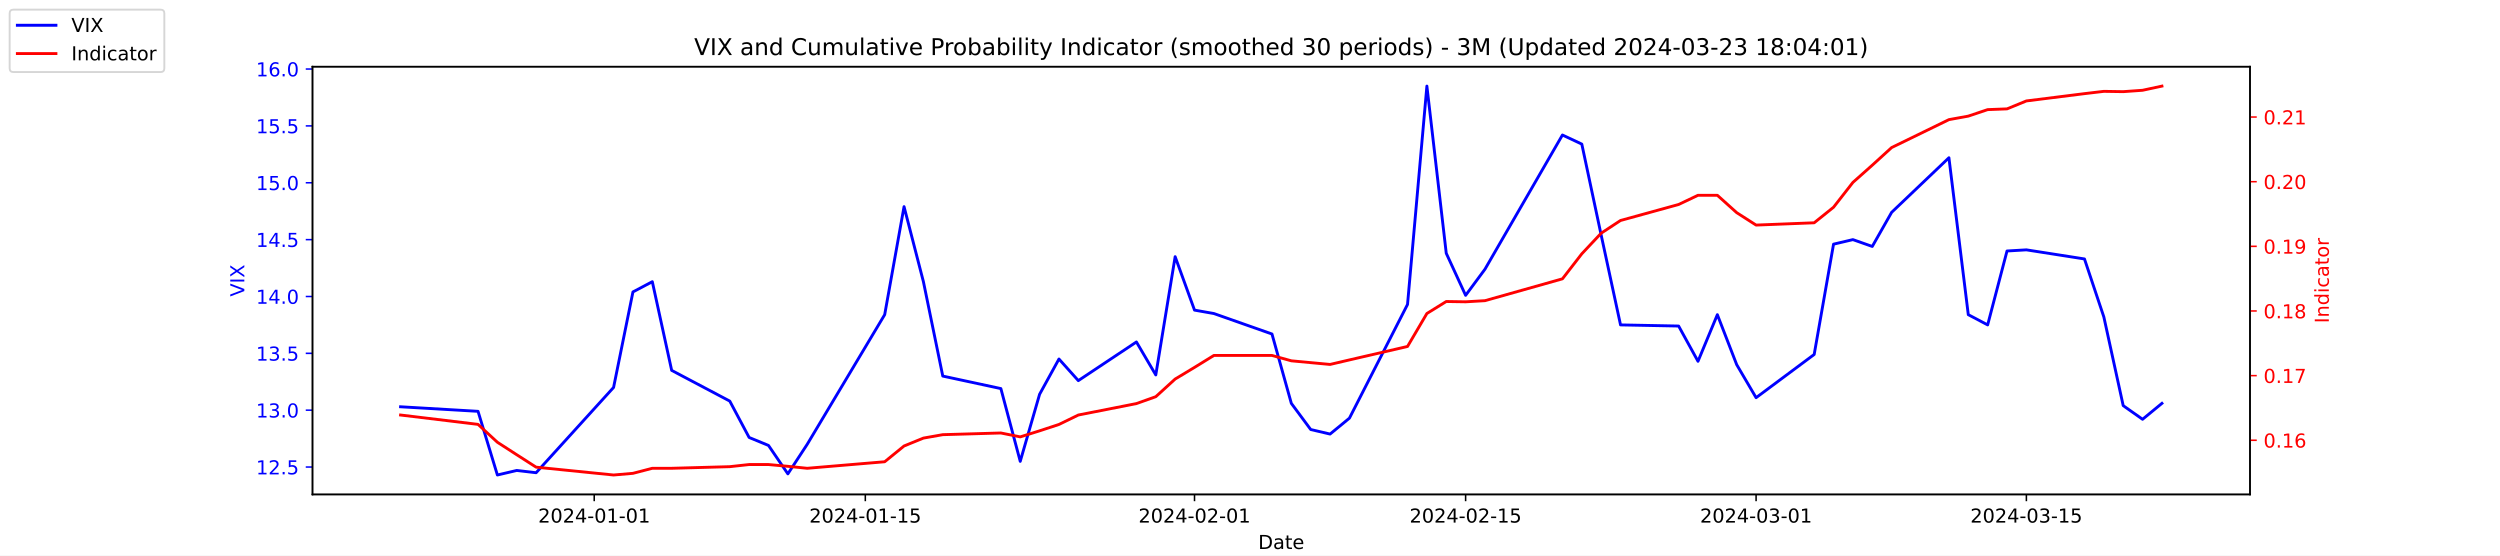
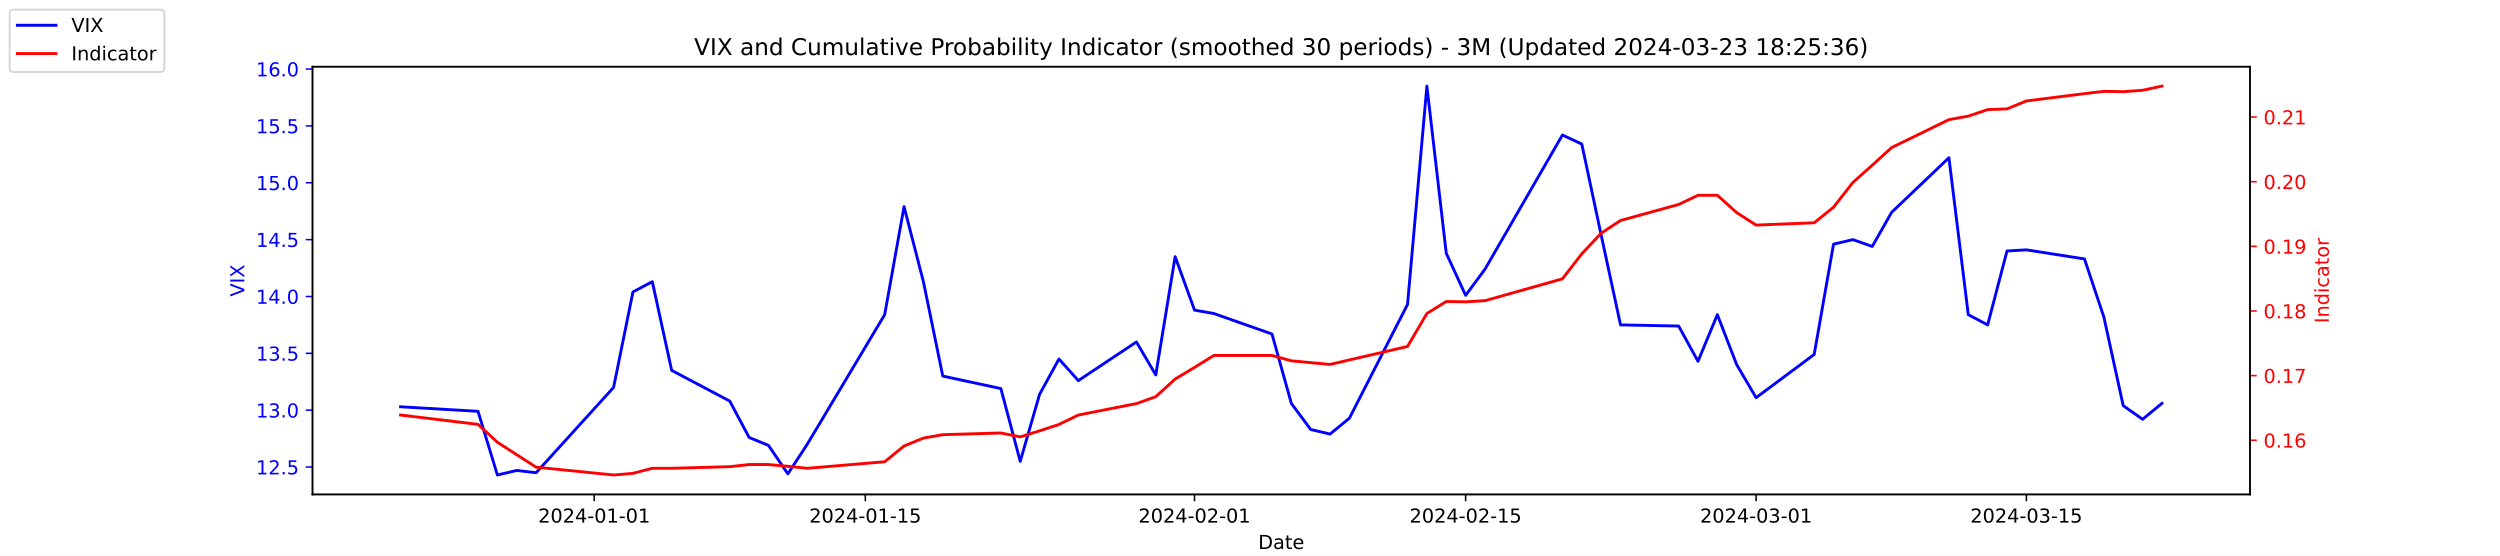
<svg xmlns="http://www.w3.org/2000/svg" xmlns:xlink="http://www.w3.org/1999/xlink" width="1296pt" height="288pt" viewBox="0 0 1296 288" version="1.1">
  <defs>
    <style type="text/css">*{stroke-linejoin: round; stroke-linecap: butt}</style>
  </defs>
  <g id="figure_1">
    <g id="patch_1">
      <path d="M 0 288  L 1296 288  L 1296 0  L 0 0  z " style="fill: #ffffff" />
    </g>
    <g id="axes_1">
      <g id="patch_2">
        <path d="M 162 256.32  L 1166.4 256.32  L 1166.4 34.56  L 162 34.56  z " style="fill: #ffffff" />
      </g>
      <g id="matplotlib.axis_1">
        <g id="xtick_1">
          <g id="line2d_1">
            <defs>
-               <path id="mc527685082" d="M 0 0  L 0 3.5  " style="stroke: #000000; stroke-width: 0.8" />
+               <path id="me4fb552f15" d="M 0 0  L 0 3.5  " style="stroke: #000000; stroke-width: 0.8" />
            </defs>
            <g>
-               <use xlink:href="#mc527685082" x="308.04" y="256.32" style="stroke: #000000; stroke-width: 0.8" />
+               <use xlink:href="#me4fb552f15" x="308.04" y="256.32" style="stroke: #000000; stroke-width: 0.8" />
            </g>
          </g>
          <g id="text_1">
            <g transform="translate(278.9824 270.9184) scale(0.1 -0.1)">
              <defs>
                <path id="DejaVuSans-32" d="M 1228 531  L 3431 531  L 3431 0  L 469 0  L 469 531  Q 828 903 1448 1529  Q 2069 2156 2228 2338  Q 2531 2678 2651 2914  Q 2772 3150 2772 3378  Q 2772 3750 2511 3984  Q 2250 4219 1831 4219  Q 1534 4219 1204 4116  Q 875 4013 500 3803  L 500 4441  Q 881 4594 1212 4672  Q 1544 4750 1819 4750  Q 2544 4750 2975 4387  Q 3406 4025 3406 3419  Q 3406 3131 3298 2873  Q 3191 2616 2906 2266  Q 2828 2175 2409 1742  Q 1991 1309 1228 531  z " transform="scale(0.015625)" />
                <path id="DejaVuSans-30" d="M 2034 4250  Q 1547 4250 1301 3770  Q 1056 3291 1056 2328  Q 1056 1369 1301 889  Q 1547 409 2034 409  Q 2525 409 2770 889  Q 3016 1369 3016 2328  Q 3016 3291 2770 3770  Q 2525 4250 2034 4250  z M 2034 4750  Q 2819 4750 3233 4129  Q 3647 3509 3647 2328  Q 3647 1150 3233 529  Q 2819 -91 2034 -91  Q 1250 -91 836 529  Q 422 1150 422 2328  Q 422 3509 836 4129  Q 1250 4750 2034 4750  z " transform="scale(0.015625)" />
                <path id="DejaVuSans-34" d="M 2419 4116  L 825 1625  L 2419 1625  L 2419 4116  z M 2253 4666  L 3047 4666  L 3047 1625  L 3713 1625  L 3713 1100  L 3047 1100  L 3047 0  L 2419 0  L 2419 1100  L 313 1100  L 313 1709  L 2253 4666  z " transform="scale(0.015625)" />
                <path id="DejaVuSans-2d" d="M 313 2009  L 1997 2009  L 1997 1497  L 313 1497  L 313 2009  z " transform="scale(0.015625)" />
                <path id="DejaVuSans-31" d="M 794 531  L 1825 531  L 1825 4091  L 703 3866  L 703 4441  L 1819 4666  L 2450 4666  L 2450 531  L 3481 531  L 3481 0  L 794 0  L 794 531  z " transform="scale(0.015625)" />
              </defs>
              <use xlink:href="#DejaVuSans-32" />
              <use xlink:href="#DejaVuSans-30" x="63.623" />
              <use xlink:href="#DejaVuSans-32" x="127.246" />
              <use xlink:href="#DejaVuSans-34" x="190.869" />
              <use xlink:href="#DejaVuSans-2d" x="254.492" />
              <use xlink:href="#DejaVuSans-30" x="290.576" />
              <use xlink:href="#DejaVuSans-31" x="354.199" />
              <use xlink:href="#DejaVuSans-2d" x="417.822" />
              <use xlink:href="#DejaVuSans-30" x="453.906" />
              <use xlink:href="#DejaVuSans-31" x="517.529" />
            </g>
          </g>
        </g>
        <g id="xtick_2">
          <g id="line2d_2">
            <g>
-               <use xlink:href="#mc527685082" x="448.58" y="256.32" style="stroke: #000000; stroke-width: 0.8" />
+               <use xlink:href="#me4fb552f15" x="448.58" y="256.32" style="stroke: #000000; stroke-width: 0.8" />
            </g>
          </g>
          <g id="text_2">
            <g transform="translate(419.5222 270.9184) scale(0.1 -0.1)">
              <defs>
                <path id="DejaVuSans-35" d="M 691 4666  L 3169 4666  L 3169 4134  L 1269 4134  L 1269 2991  Q 1406 3038 1543 3061  Q 1681 3084 1819 3084  Q 2600 3084 3056 2656  Q 3513 2228 3513 1497  Q 3513 744 3044 326  Q 2575 -91 1722 -91  Q 1428 -91 1123 -41  Q 819 9 494 109  L 494 744  Q 775 591 1075 516  Q 1375 441 1709 441  Q 2250 441 2565 725  Q 2881 1009 2881 1497  Q 2881 1984 2565 2268  Q 2250 2553 1709 2553  Q 1456 2553 1204 2497  Q 953 2441 691 2322  L 691 4666  z " transform="scale(0.015625)" />
              </defs>
              <use xlink:href="#DejaVuSans-32" />
              <use xlink:href="#DejaVuSans-30" x="63.623" />
              <use xlink:href="#DejaVuSans-32" x="127.246" />
              <use xlink:href="#DejaVuSans-34" x="190.869" />
              <use xlink:href="#DejaVuSans-2d" x="254.492" />
              <use xlink:href="#DejaVuSans-30" x="290.576" />
              <use xlink:href="#DejaVuSans-31" x="354.199" />
              <use xlink:href="#DejaVuSans-2d" x="417.822" />
              <use xlink:href="#DejaVuSans-31" x="453.906" />
              <use xlink:href="#DejaVuSans-35" x="517.529" />
            </g>
          </g>
        </g>
        <g id="xtick_3">
          <g id="line2d_3">
            <g>
-               <use xlink:href="#mc527685082" x="619.236" y="256.32" style="stroke: #000000; stroke-width: 0.8" />
+               <use xlink:href="#me4fb552f15" x="619.236" y="256.32" style="stroke: #000000; stroke-width: 0.8" />
            </g>
          </g>
          <g id="text_3">
            <g transform="translate(590.1778 270.9184) scale(0.1 -0.1)">
              <use xlink:href="#DejaVuSans-32" />
              <use xlink:href="#DejaVuSans-30" x="63.623" />
              <use xlink:href="#DejaVuSans-32" x="127.246" />
              <use xlink:href="#DejaVuSans-34" x="190.869" />
              <use xlink:href="#DejaVuSans-2d" x="254.492" />
              <use xlink:href="#DejaVuSans-30" x="290.576" />
              <use xlink:href="#DejaVuSans-32" x="354.199" />
              <use xlink:href="#DejaVuSans-2d" x="417.822" />
              <use xlink:href="#DejaVuSans-30" x="453.906" />
              <use xlink:href="#DejaVuSans-31" x="517.529" />
            </g>
          </g>
        </g>
        <g id="xtick_4">
          <g id="line2d_4">
            <g>
-               <use xlink:href="#mc527685082" x="759.775" y="256.32" style="stroke: #000000; stroke-width: 0.8" />
+               <use xlink:href="#me4fb552f15" x="759.775" y="256.32" style="stroke: #000000; stroke-width: 0.8" />
            </g>
          </g>
          <g id="text_4">
            <g transform="translate(730.7177 270.9184) scale(0.1 -0.1)">
              <use xlink:href="#DejaVuSans-32" />
              <use xlink:href="#DejaVuSans-30" x="63.623" />
              <use xlink:href="#DejaVuSans-32" x="127.246" />
              <use xlink:href="#DejaVuSans-34" x="190.869" />
              <use xlink:href="#DejaVuSans-2d" x="254.492" />
              <use xlink:href="#DejaVuSans-30" x="290.576" />
              <use xlink:href="#DejaVuSans-32" x="354.199" />
              <use xlink:href="#DejaVuSans-2d" x="417.822" />
              <use xlink:href="#DejaVuSans-31" x="453.906" />
              <use xlink:href="#DejaVuSans-35" x="517.529" />
            </g>
          </g>
        </g>
        <g id="xtick_5">
          <g id="line2d_5">
            <g>
-               <use xlink:href="#mc527685082" x="910.354" y="256.32" style="stroke: #000000; stroke-width: 0.8" />
+               <use xlink:href="#me4fb552f15" x="910.354" y="256.32" style="stroke: #000000; stroke-width: 0.8" />
            </g>
          </g>
          <g id="text_5">
            <g transform="translate(881.2961 270.9184) scale(0.1 -0.1)">
              <defs>
                <path id="DejaVuSans-33" d="M 2597 2516  Q 3050 2419 3304 2112  Q 3559 1806 3559 1356  Q 3559 666 3084 287  Q 2609 -91 1734 -91  Q 1441 -91 1130 -33  Q 819 25 488 141  L 488 750  Q 750 597 1062 519  Q 1375 441 1716 441  Q 2309 441 2620 675  Q 2931 909 2931 1356  Q 2931 1769 2642 2001  Q 2353 2234 1838 2234  L 1294 2234  L 1294 2753  L 1863 2753  Q 2328 2753 2575 2939  Q 2822 3125 2822 3475  Q 2822 3834 2567 4026  Q 2313 4219 1838 4219  Q 1578 4219 1281 4162  Q 984 4106 628 3988  L 628 4550  Q 988 4650 1302 4700  Q 1616 4750 1894 4750  Q 2613 4750 3031 4423  Q 3450 4097 3450 3541  Q 3450 3153 3228 2886  Q 3006 2619 2597 2516  z " transform="scale(0.015625)" />
              </defs>
              <use xlink:href="#DejaVuSans-32" />
              <use xlink:href="#DejaVuSans-30" x="63.623" />
              <use xlink:href="#DejaVuSans-32" x="127.246" />
              <use xlink:href="#DejaVuSans-34" x="190.869" />
              <use xlink:href="#DejaVuSans-2d" x="254.492" />
              <use xlink:href="#DejaVuSans-30" x="290.576" />
              <use xlink:href="#DejaVuSans-33" x="354.199" />
              <use xlink:href="#DejaVuSans-2d" x="417.822" />
              <use xlink:href="#DejaVuSans-30" x="453.906" />
              <use xlink:href="#DejaVuSans-31" x="517.529" />
            </g>
          </g>
        </g>
        <g id="xtick_6">
          <g id="line2d_6">
            <g>
-               <use xlink:href="#mc527685082" x="1050.476" y="256.32" style="stroke: #000000; stroke-width: 0.8" />
+               <use xlink:href="#me4fb552f15" x="1050.476" y="256.32" style="stroke: #000000; stroke-width: 0.8" />
            </g>
          </g>
          <g id="text_6">
            <g transform="translate(1021.418 270.9184) scale(0.1 -0.1)">
              <use xlink:href="#DejaVuSans-32" />
              <use xlink:href="#DejaVuSans-30" x="63.623" />
              <use xlink:href="#DejaVuSans-32" x="127.246" />
              <use xlink:href="#DejaVuSans-34" x="190.869" />
              <use xlink:href="#DejaVuSans-2d" x="254.492" />
              <use xlink:href="#DejaVuSans-30" x="290.576" />
              <use xlink:href="#DejaVuSans-33" x="354.199" />
              <use xlink:href="#DejaVuSans-2d" x="417.822" />
              <use xlink:href="#DejaVuSans-31" x="453.906" />
              <use xlink:href="#DejaVuSans-35" x="517.529" />
            </g>
          </g>
        </g>
        <g id="text_7">
          <g transform="translate(652.2492 284.5966) scale(0.1 -0.1)">
            <defs>
              <path id="DejaVuSans-44" d="M 1259 4147  L 1259 519  L 2022 519  Q 2988 519 3436 956  Q 3884 1394 3884 2338  Q 3884 3275 3436 3711  Q 2988 4147 2022 4147  L 1259 4147  z M 628 4666  L 1925 4666  Q 3281 4666 3915 4102  Q 4550 3538 4550 2338  Q 4550 1131 3912 565  Q 3275 0 1925 0  L 628 0  L 628 4666  z " transform="scale(0.015625)" />
              <path id="DejaVuSans-61" d="M 2194 1759  Q 1497 1759 1228 1600  Q 959 1441 959 1056  Q 959 750 1161 570  Q 1363 391 1709 391  Q 2188 391 2477 730  Q 2766 1069 2766 1631  L 2766 1759  L 2194 1759  z M 3341 1997  L 3341 0  L 2766 0  L 2766 531  Q 2569 213 2275 61  Q 1981 -91 1556 -91  Q 1019 -91 701 211  Q 384 513 384 1019  Q 384 1609 779 1909  Q 1175 2209 1959 2209  L 2766 2209  L 2766 2266  Q 2766 2663 2505 2880  Q 2244 3097 1772 3097  Q 1472 3097 1187 3025  Q 903 2953 641 2809  L 641 3341  Q 956 3463 1253 3523  Q 1550 3584 1831 3584  Q 2591 3584 2966 3190  Q 3341 2797 3341 1997  z " transform="scale(0.015625)" />
              <path id="DejaVuSans-74" d="M 1172 4494  L 1172 3500  L 2356 3500  L 2356 3053  L 1172 3053  L 1172 1153  Q 1172 725 1289 603  Q 1406 481 1766 481  L 2356 481  L 2356 0  L 1766 0  Q 1100 0 847 248  Q 594 497 594 1153  L 594 3053  L 172 3053  L 172 3500  L 594 3500  L 594 4494  L 1172 4494  z " transform="scale(0.015625)" />
              <path id="DejaVuSans-65" d="M 3597 1894  L 3597 1613  L 953 1613  Q 991 1019 1311 708  Q 1631 397 2203 397  Q 2534 397 2845 478  Q 3156 559 3463 722  L 3463 178  Q 3153 47 2828 -22  Q 2503 -91 2169 -91  Q 1331 -91 842 396  Q 353 884 353 1716  Q 353 2575 817 3079  Q 1281 3584 2069 3584  Q 2775 3584 3186 3129  Q 3597 2675 3597 1894  z M 3022 2063  Q 3016 2534 2758 2815  Q 2500 3097 2075 3097  Q 1594 3097 1305 2825  Q 1016 2553 972 2059  L 3022 2063  z " transform="scale(0.015625)" />
            </defs>
            <use xlink:href="#DejaVuSans-44" />
            <use xlink:href="#DejaVuSans-61" x="77.002" />
            <use xlink:href="#DejaVuSans-74" x="138.281" />
            <use xlink:href="#DejaVuSans-65" x="177.49" />
          </g>
        </g>
      </g>
      <g id="matplotlib.axis_2">
        <g id="ytick_1">
          <g id="line2d_7">
            <defs>
-               <path id="m913b9c2fdc" d="M 0 0  L -3.5 0  " style="stroke: #0000ff; stroke-width: 0.8" />
+               <path id="m09773e6c42" d="M 0 0  L -3.5 0  " style="stroke: #0000ff; stroke-width: 0.8" />
            </defs>
            <g>
-               <use xlink:href="#m913b9c2fdc" x="162" y="242.114" style="fill: #0000ff; stroke: #0000ff; stroke-width: 0.8" />
+               <use xlink:href="#m09773e6c42" x="162" y="242.114" style="fill: #0000ff; stroke: #0000ff; stroke-width: 0.8" />
            </g>
          </g>
          <g id="text_8">
            <g style="fill: #0000ff" transform="translate(132.7344 245.9129) scale(0.1 -0.1)">
              <defs>
                <path id="DejaVuSans-2e" d="M 684 794  L 1344 794  L 1344 0  L 684 0  L 684 794  z " transform="scale(0.015625)" />
              </defs>
              <use xlink:href="#DejaVuSans-31" />
              <use xlink:href="#DejaVuSans-32" x="63.623" />
              <use xlink:href="#DejaVuSans-2e" x="127.246" />
              <use xlink:href="#DejaVuSans-35" x="159.033" />
            </g>
          </g>
        </g>
        <g id="ytick_2">
          <g id="line2d_8">
            <g>
-               <use xlink:href="#m913b9c2fdc" x="162" y="212.64" style="fill: #0000ff; stroke: #0000ff; stroke-width: 0.8" />
+               <use xlink:href="#m09773e6c42" x="162" y="212.64" style="fill: #0000ff; stroke: #0000ff; stroke-width: 0.8" />
            </g>
          </g>
          <g id="text_9">
            <g style="fill: #0000ff" transform="translate(132.7344 216.4392) scale(0.1 -0.1)">
              <use xlink:href="#DejaVuSans-31" />
              <use xlink:href="#DejaVuSans-33" x="63.623" />
              <use xlink:href="#DejaVuSans-2e" x="127.246" />
              <use xlink:href="#DejaVuSans-30" x="159.033" />
            </g>
          </g>
        </g>
        <g id="ytick_3">
          <g id="line2d_9">
            <g>
-               <use xlink:href="#m913b9c2fdc" x="162" y="183.166" style="fill: #0000ff; stroke: #0000ff; stroke-width: 0.8" />
+               <use xlink:href="#m09773e6c42" x="162" y="183.166" style="fill: #0000ff; stroke: #0000ff; stroke-width: 0.8" />
            </g>
          </g>
          <g id="text_10">
            <g style="fill: #0000ff" transform="translate(132.7344 186.9656) scale(0.1 -0.1)">
              <use xlink:href="#DejaVuSans-31" />
              <use xlink:href="#DejaVuSans-33" x="63.623" />
              <use xlink:href="#DejaVuSans-2e" x="127.246" />
              <use xlink:href="#DejaVuSans-35" x="159.033" />
            </g>
          </g>
        </g>
        <g id="ytick_4">
          <g id="line2d_10">
            <g>
-               <use xlink:href="#m913b9c2fdc" x="162" y="153.693" style="fill: #0000ff; stroke: #0000ff; stroke-width: 0.8" />
+               <use xlink:href="#m09773e6c42" x="162" y="153.693" style="fill: #0000ff; stroke: #0000ff; stroke-width: 0.8" />
            </g>
          </g>
          <g id="text_11">
            <g style="fill: #0000ff" transform="translate(132.7344 157.4919) scale(0.1 -0.1)">
              <use xlink:href="#DejaVuSans-31" />
              <use xlink:href="#DejaVuSans-34" x="63.623" />
              <use xlink:href="#DejaVuSans-2e" x="127.246" />
              <use xlink:href="#DejaVuSans-30" x="159.033" />
            </g>
          </g>
        </g>
        <g id="ytick_5">
          <g id="line2d_11">
            <g>
-               <use xlink:href="#m913b9c2fdc" x="162" y="124.219" style="fill: #0000ff; stroke: #0000ff; stroke-width: 0.8" />
+               <use xlink:href="#m09773e6c42" x="162" y="124.219" style="fill: #0000ff; stroke: #0000ff; stroke-width: 0.8" />
            </g>
          </g>
          <g id="text_12">
            <g style="fill: #0000ff" transform="translate(132.7344 128.0182) scale(0.1 -0.1)">
              <use xlink:href="#DejaVuSans-31" />
              <use xlink:href="#DejaVuSans-34" x="63.623" />
              <use xlink:href="#DejaVuSans-2e" x="127.246" />
              <use xlink:href="#DejaVuSans-35" x="159.033" />
            </g>
          </g>
        </g>
        <g id="ytick_6">
          <g id="line2d_12">
            <g>
-               <use xlink:href="#m913b9c2fdc" x="162" y="94.745" style="fill: #0000ff; stroke: #0000ff; stroke-width: 0.8" />
+               <use xlink:href="#m09773e6c42" x="162" y="94.745" style="fill: #0000ff; stroke: #0000ff; stroke-width: 0.8" />
            </g>
          </g>
          <g id="text_13">
            <g style="fill: #0000ff" transform="translate(132.7344 98.5445) scale(0.1 -0.1)">
              <use xlink:href="#DejaVuSans-31" />
              <use xlink:href="#DejaVuSans-35" x="63.623" />
              <use xlink:href="#DejaVuSans-2e" x="127.246" />
              <use xlink:href="#DejaVuSans-30" x="159.033" />
            </g>
          </g>
        </g>
        <g id="ytick_7">
          <g id="line2d_13">
            <g>
-               <use xlink:href="#m913b9c2fdc" x="162" y="65.272" style="fill: #0000ff; stroke: #0000ff; stroke-width: 0.8" />
+               <use xlink:href="#m09773e6c42" x="162" y="65.272" style="fill: #0000ff; stroke: #0000ff; stroke-width: 0.8" />
            </g>
          </g>
          <g id="text_14">
            <g style="fill: #0000ff" transform="translate(132.7344 69.07082) scale(0.1 -0.1)">
              <use xlink:href="#DejaVuSans-31" />
              <use xlink:href="#DejaVuSans-35" x="63.623" />
              <use xlink:href="#DejaVuSans-2e" x="127.246" />
              <use xlink:href="#DejaVuSans-35" x="159.033" />
            </g>
          </g>
        </g>
        <g id="ytick_8">
          <g id="line2d_14">
            <g>
-               <use xlink:href="#m913b9c2fdc" x="162" y="35.798" style="fill: #0000ff; stroke: #0000ff; stroke-width: 0.8" />
+               <use xlink:href="#m09773e6c42" x="162" y="35.798" style="fill: #0000ff; stroke: #0000ff; stroke-width: 0.8" />
            </g>
          </g>
          <g id="text_15">
            <g style="fill: #0000ff" transform="translate(132.7344 39.59714) scale(0.1 -0.1)">
              <defs>
                <path id="DejaVuSans-36" d="M 2113 2584  Q 1688 2584 1439 2293  Q 1191 2003 1191 1497  Q 1191 994 1439 701  Q 1688 409 2113 409  Q 2538 409 2786 701  Q 3034 994 3034 1497  Q 3034 2003 2786 2293  Q 2538 2584 2113 2584  z M 3366 4563  L 3366 3988  Q 3128 4100 2886 4159  Q 2644 4219 2406 4219  Q 1781 4219 1451 3797  Q 1122 3375 1075 2522  Q 1259 2794 1537 2939  Q 1816 3084 2150 3084  Q 2853 3084 3261 2657  Q 3669 2231 3669 1497  Q 3669 778 3244 343  Q 2819 -91 2113 -91  Q 1303 -91 875 529  Q 447 1150 447 2328  Q 447 3434 972 4092  Q 1497 4750 2381 4750  Q 2619 4750 2861 4703  Q 3103 4656 3366 4563  z " transform="scale(0.015625)" />
              </defs>
              <use xlink:href="#DejaVuSans-31" />
              <use xlink:href="#DejaVuSans-36" x="63.623" />
              <use xlink:href="#DejaVuSans-2e" x="127.246" />
              <use xlink:href="#DejaVuSans-30" x="159.033" />
            </g>
          </g>
        </g>
        <g id="text_16">
          <g style="fill: #0000ff" transform="translate(126.6547 153.7603) rotate(-90) scale(0.1 -0.1)">
            <defs>
              <path id="DejaVuSans-56" d="M 1831 0  L 50 4666  L 709 4666  L 2188 738  L 3669 4666  L 4325 4666  L 2547 0  L 1831 0  z " transform="scale(0.015625)" />
              <path id="DejaVuSans-49" d="M 628 4666  L 1259 4666  L 1259 0  L 628 0  L 628 4666  z " transform="scale(0.015625)" />
              <path id="DejaVuSans-58" d="M 403 4666  L 1081 4666  L 2241 2931  L 3406 4666  L 4084 4666  L 2584 2425  L 4184 0  L 3506 0  L 2194 1984  L 872 0  L 191 0  L 1856 2491  L 403 4666  z " transform="scale(0.015625)" />
            </defs>
            <use xlink:href="#DejaVuSans-56" />
            <use xlink:href="#DejaVuSans-49" x="68.408" />
            <use xlink:href="#DejaVuSans-58" x="97.9" />
          </g>
        </g>
      </g>
      <g id="line2d_15">
-         <path d="M 207.655 210.872  L 247.809 213.23  L 257.847 246.24  L 267.886 243.882  L 277.924 245.061  L 318.079 200.851  L 328.117 151.335  L 338.156 146.029  L 348.194 192.008  L 378.31 207.924  L 388.349 226.787  L 398.387 230.914  L 408.426 245.651  L 418.464 230.324  L 458.619 163.124  L 468.657 107.124  L 478.696 146.029  L 488.734 194.956  L 518.85 201.44  L 528.889 239.166  L 538.927 204.387  L 548.966 186.114  L 559.004 197.314  L 589.12 177.272  L 599.158 194.366  L 609.197 133.061  L 619.236 160.766  L 629.274 162.535  L 659.39 173.145  L 669.428 209.103  L 679.467 222.661  L 689.506 225.019  L 699.544 216.766  L 729.66 157.819  L 739.698 44.64  L 749.737 131.293  L 759.775 153.103  L 769.814 139.545  L 809.968 69.987  L 820.007 74.703  L 830.045 121.861  L 840.084 168.429  L 870.2 169.019  L 880.238 187.293  L 890.277 163.124  L 900.315 189.061  L 910.354 206.156  L 940.47 183.756  L 950.508 126.577  L 960.547 124.219  L 970.585 127.756  L 980.624 110.072  L 1010.321 81.777  L 1020.36 163.124  L 1030.398 168.429  L 1040.437 130.114  L 1050.476 129.524  L 1080.591 134.24  L 1090.63 164.303  L 1100.668 210.282  L 1110.707 217.356  L 1120.745 209.103  " clip-path="url(#p03bc5f9102)" style="fill: none; stroke: #0000ff; stroke-width: 1.5; stroke-linecap: square" />
+         <path d="M 207.655 210.872  L 247.809 213.23  L 257.847 246.24  L 267.886 243.882  L 277.924 245.061  L 318.079 200.851  L 328.117 151.335  L 338.156 146.029  L 348.194 192.008  L 378.31 207.924  L 388.349 226.787  L 398.387 230.914  L 408.426 245.651  L 418.464 230.324  L 458.619 163.124  L 468.657 107.124  L 478.696 146.029  L 488.734 194.956  L 518.85 201.44  L 528.889 239.166  L 538.927 204.387  L 548.966 186.114  L 559.004 197.314  L 589.12 177.272  L 599.158 194.366  L 609.197 133.061  L 619.236 160.766  L 629.274 162.535  L 659.39 173.145  L 669.428 209.103  L 679.467 222.661  L 689.506 225.019  L 699.544 216.766  L 729.66 157.819  L 739.698 44.64  L 749.737 131.293  L 759.775 153.103  L 769.814 139.545  L 809.968 69.987  L 820.007 74.703  L 830.045 121.861  L 840.084 168.429  L 870.2 169.019  L 880.238 187.293  L 890.277 163.124  L 900.315 189.061  L 910.354 206.156  L 940.47 183.756  L 950.508 126.577  L 960.547 124.219  L 970.585 127.756  L 980.624 110.072  L 1010.321 81.777  L 1020.36 163.124  L 1030.398 168.429  L 1040.437 130.114  L 1050.476 129.524  L 1080.591 134.24  L 1090.63 164.303  L 1100.668 210.282  L 1110.707 217.356  L 1120.745 209.103  " clip-path="url(#p4692453341)" style="fill: none; stroke: #0000ff; stroke-width: 1.5; stroke-linecap: square" />
      </g>
      <g id="patch_3">
        <path d="M 162 256.32  L 162 34.56  " style="fill: none; stroke: #000000; stroke-width: 0.8; stroke-linejoin: miter; stroke-linecap: square" />
      </g>
      <g id="patch_4">
        <path d="M 1166.4 256.32  L 1166.4 34.56  " style="fill: none; stroke: #000000; stroke-width: 0.8; stroke-linejoin: miter; stroke-linecap: square" />
      </g>
      <g id="patch_5">
        <path d="M 162 256.32  L 1166.4 256.32  " style="fill: none; stroke: #000000; stroke-width: 0.8; stroke-linejoin: miter; stroke-linecap: square" />
      </g>
      <g id="patch_6">
        <path d="M 162 34.56  L 1166.4 34.56  " style="fill: none; stroke: #000000; stroke-width: 0.8; stroke-linejoin: miter; stroke-linecap: square" />
      </g>
    </g>
    <g id="axes_2">
      <g id="matplotlib.axis_3">
        <g id="ytick_9">
          <g id="line2d_16">
            <defs>
-               <path id="mc9143543e0" d="M 0 0  L 3.5 0  " style="stroke: #ff0000; stroke-width: 0.8" />
+               <path id="ma82c4fde59" d="M 0 0  L 3.5 0  " style="stroke: #ff0000; stroke-width: 0.8" />
            </defs>
            <g>
-               <use xlink:href="#mc9143543e0" x="1166.4" y="228.231" style="fill: #ff0000; stroke: #ff0000; stroke-width: 0.8" />
+               <use xlink:href="#ma82c4fde59" x="1166.4" y="228.231" style="fill: #ff0000; stroke: #ff0000; stroke-width: 0.8" />
            </g>
          </g>
          <g id="text_17">
            <g style="fill: #ff0000" transform="translate(1173.4 232.0299) scale(0.1 -0.1)">
              <use xlink:href="#DejaVuSans-30" />
              <use xlink:href="#DejaVuSans-2e" x="63.623" />
              <use xlink:href="#DejaVuSans-31" x="95.41" />
              <use xlink:href="#DejaVuSans-36" x="159.033" />
            </g>
          </g>
        </g>
        <g id="ytick_10">
          <g id="line2d_17">
            <g>
-               <use xlink:href="#mc9143543e0" x="1166.4" y="194.72" style="fill: #ff0000; stroke: #ff0000; stroke-width: 0.8" />
+               <use xlink:href="#ma82c4fde59" x="1166.4" y="194.72" style="fill: #ff0000; stroke: #ff0000; stroke-width: 0.8" />
            </g>
          </g>
          <g id="text_18">
            <g style="fill: #ff0000" transform="translate(1173.4 198.5188) scale(0.1 -0.1)">
              <defs>
                <path id="DejaVuSans-37" d="M 525 4666  L 3525 4666  L 3525 4397  L 1831 0  L 1172 0  L 2766 4134  L 525 4134  L 525 4666  z " transform="scale(0.015625)" />
              </defs>
              <use xlink:href="#DejaVuSans-30" />
              <use xlink:href="#DejaVuSans-2e" x="63.623" />
              <use xlink:href="#DejaVuSans-31" x="95.41" />
              <use xlink:href="#DejaVuSans-37" x="159.033" />
            </g>
          </g>
        </g>
        <g id="ytick_11">
          <g id="line2d_18">
            <g>
-               <use xlink:href="#mc9143543e0" x="1166.4" y="161.208" style="fill: #ff0000; stroke: #ff0000; stroke-width: 0.8" />
+               <use xlink:href="#ma82c4fde59" x="1166.4" y="161.208" style="fill: #ff0000; stroke: #ff0000; stroke-width: 0.8" />
            </g>
          </g>
          <g id="text_19">
            <g style="fill: #ff0000" transform="translate(1173.4 165.0077) scale(0.1 -0.1)">
              <defs>
                <path id="DejaVuSans-38" d="M 2034 2216  Q 1584 2216 1326 1975  Q 1069 1734 1069 1313  Q 1069 891 1326 650  Q 1584 409 2034 409  Q 2484 409 2743 651  Q 3003 894 3003 1313  Q 3003 1734 2745 1975  Q 2488 2216 2034 2216  z M 1403 2484  Q 997 2584 770 2862  Q 544 3141 544 3541  Q 544 4100 942 4425  Q 1341 4750 2034 4750  Q 2731 4750 3128 4425  Q 3525 4100 3525 3541  Q 3525 3141 3298 2862  Q 3072 2584 2669 2484  Q 3125 2378 3379 2068  Q 3634 1759 3634 1313  Q 3634 634 3220 271  Q 2806 -91 2034 -91  Q 1263 -91 848 271  Q 434 634 434 1313  Q 434 1759 690 2068  Q 947 2378 1403 2484  z M 1172 3481  Q 1172 3119 1398 2916  Q 1625 2713 2034 2713  Q 2441 2713 2670 2916  Q 2900 3119 2900 3481  Q 2900 3844 2670 4047  Q 2441 4250 2034 4250  Q 1625 4250 1398 4047  Q 1172 3844 1172 3481  z " transform="scale(0.015625)" />
              </defs>
              <use xlink:href="#DejaVuSans-30" />
              <use xlink:href="#DejaVuSans-2e" x="63.623" />
              <use xlink:href="#DejaVuSans-31" x="95.41" />
              <use xlink:href="#DejaVuSans-38" x="159.033" />
            </g>
          </g>
        </g>
        <g id="ytick_12">
          <g id="line2d_19">
            <g>
-               <use xlink:href="#mc9143543e0" x="1166.4" y="127.697" style="fill: #ff0000; stroke: #ff0000; stroke-width: 0.8" />
+               <use xlink:href="#ma82c4fde59" x="1166.4" y="127.697" style="fill: #ff0000; stroke: #ff0000; stroke-width: 0.8" />
            </g>
          </g>
          <g id="text_20">
            <g style="fill: #ff0000" transform="translate(1173.4 131.4966) scale(0.1 -0.1)">
              <defs>
                <path id="DejaVuSans-39" d="M 703 97  L 703 672  Q 941 559 1184 500  Q 1428 441 1663 441  Q 2288 441 2617 861  Q 2947 1281 2994 2138  Q 2813 1869 2534 1725  Q 2256 1581 1919 1581  Q 1219 1581 811 2004  Q 403 2428 403 3163  Q 403 3881 828 4315  Q 1253 4750 1959 4750  Q 2769 4750 3195 4129  Q 3622 3509 3622 2328  Q 3622 1225 3098 567  Q 2575 -91 1691 -91  Q 1453 -91 1209 -44  Q 966 3 703 97  z M 1959 2075  Q 2384 2075 2632 2365  Q 2881 2656 2881 3163  Q 2881 3666 2632 3958  Q 2384 4250 1959 4250  Q 1534 4250 1286 3958  Q 1038 3666 1038 3163  Q 1038 2656 1286 2365  Q 1534 2075 1959 2075  z " transform="scale(0.015625)" />
              </defs>
              <use xlink:href="#DejaVuSans-30" />
              <use xlink:href="#DejaVuSans-2e" x="63.623" />
              <use xlink:href="#DejaVuSans-31" x="95.41" />
              <use xlink:href="#DejaVuSans-39" x="159.033" />
            </g>
          </g>
        </g>
        <g id="ytick_13">
          <g id="line2d_20">
            <g>
-               <use xlink:href="#mc9143543e0" x="1166.4" y="94.186" style="fill: #ff0000; stroke: #ff0000; stroke-width: 0.8" />
+               <use xlink:href="#ma82c4fde59" x="1166.4" y="94.186" style="fill: #ff0000; stroke: #ff0000; stroke-width: 0.8" />
            </g>
          </g>
          <g id="text_21">
            <g style="fill: #ff0000" transform="translate(1173.4 97.98544) scale(0.1 -0.1)">
              <use xlink:href="#DejaVuSans-30" />
              <use xlink:href="#DejaVuSans-2e" x="63.623" />
              <use xlink:href="#DejaVuSans-32" x="95.41" />
              <use xlink:href="#DejaVuSans-30" x="159.033" />
            </g>
          </g>
        </g>
        <g id="ytick_14">
          <g id="line2d_21">
            <g>
-               <use xlink:href="#mc9143543e0" x="1166.4" y="60.675" style="fill: #ff0000; stroke: #ff0000; stroke-width: 0.8" />
+               <use xlink:href="#ma82c4fde59" x="1166.4" y="60.675" style="fill: #ff0000; stroke: #ff0000; stroke-width: 0.8" />
            </g>
          </g>
          <g id="text_22">
            <g style="fill: #ff0000" transform="translate(1173.4 64.47432) scale(0.1 -0.1)">
              <use xlink:href="#DejaVuSans-30" />
              <use xlink:href="#DejaVuSans-2e" x="63.623" />
              <use xlink:href="#DejaVuSans-32" x="95.41" />
              <use xlink:href="#DejaVuSans-31" x="159.033" />
            </g>
          </g>
        </g>
        <g id="text_23">
          <g style="fill: #ff0000" transform="translate(1207.264 167.5353) rotate(-90) scale(0.1 -0.1)">
            <defs>
              <path id="DejaVuSans-6e" d="M 3513 2113  L 3513 0  L 2938 0  L 2938 2094  Q 2938 2591 2744 2837  Q 2550 3084 2163 3084  Q 1697 3084 1428 2787  Q 1159 2491 1159 1978  L 1159 0  L 581 0  L 581 3500  L 1159 3500  L 1159 2956  Q 1366 3272 1645 3428  Q 1925 3584 2291 3584  Q 2894 3584 3203 3211  Q 3513 2838 3513 2113  z " transform="scale(0.015625)" />
              <path id="DejaVuSans-64" d="M 2906 2969  L 2906 4863  L 3481 4863  L 3481 0  L 2906 0  L 2906 525  Q 2725 213 2448 61  Q 2172 -91 1784 -91  Q 1150 -91 751 415  Q 353 922 353 1747  Q 353 2572 751 3078  Q 1150 3584 1784 3584  Q 2172 3584 2448 3432  Q 2725 3281 2906 2969  z M 947 1747  Q 947 1113 1208 752  Q 1469 391 1925 391  Q 2381 391 2643 752  Q 2906 1113 2906 1747  Q 2906 2381 2643 2742  Q 2381 3103 1925 3103  Q 1469 3103 1208 2742  Q 947 2381 947 1747  z " transform="scale(0.015625)" />
              <path id="DejaVuSans-69" d="M 603 3500  L 1178 3500  L 1178 0  L 603 0  L 603 3500  z M 603 4863  L 1178 4863  L 1178 4134  L 603 4134  L 603 4863  z " transform="scale(0.015625)" />
              <path id="DejaVuSans-63" d="M 3122 3366  L 3122 2828  Q 2878 2963 2633 3030  Q 2388 3097 2138 3097  Q 1578 3097 1268 2742  Q 959 2388 959 1747  Q 959 1106 1268 751  Q 1578 397 2138 397  Q 2388 397 2633 464  Q 2878 531 3122 666  L 3122 134  Q 2881 22 2623 -34  Q 2366 -91 2075 -91  Q 1284 -91 818 406  Q 353 903 353 1747  Q 353 2603 823 3093  Q 1294 3584 2113 3584  Q 2378 3584 2631 3529  Q 2884 3475 3122 3366  z " transform="scale(0.015625)" />
              <path id="DejaVuSans-6f" d="M 1959 3097  Q 1497 3097 1228 2736  Q 959 2375 959 1747  Q 959 1119 1226 758  Q 1494 397 1959 397  Q 2419 397 2687 759  Q 2956 1122 2956 1747  Q 2956 2369 2687 2733  Q 2419 3097 1959 3097  z M 1959 3584  Q 2709 3584 3137 3096  Q 3566 2609 3566 1747  Q 3566 888 3137 398  Q 2709 -91 1959 -91  Q 1206 -91 779 398  Q 353 888 353 1747  Q 353 2609 779 3096  Q 1206 3584 1959 3584  z " transform="scale(0.015625)" />
              <path id="DejaVuSans-72" d="M 2631 2963  Q 2534 3019 2420 3045  Q 2306 3072 2169 3072  Q 1681 3072 1420 2755  Q 1159 2438 1159 1844  L 1159 0  L 581 0  L 581 3500  L 1159 3500  L 1159 2956  Q 1341 3275 1631 3429  Q 1922 3584 2338 3584  Q 2397 3584 2469 3576  Q 2541 3569 2628 3553  L 2631 2963  z " transform="scale(0.015625)" />
            </defs>
            <use xlink:href="#DejaVuSans-49" />
            <use xlink:href="#DejaVuSans-6e" x="29.492" />
            <use xlink:href="#DejaVuSans-64" x="92.871" />
            <use xlink:href="#DejaVuSans-69" x="156.348" />
            <use xlink:href="#DejaVuSans-63" x="184.131" />
            <use xlink:href="#DejaVuSans-61" x="239.111" />
            <use xlink:href="#DejaVuSans-74" x="300.391" />
            <use xlink:href="#DejaVuSans-6f" x="339.6" />
            <use xlink:href="#DejaVuSans-72" x="400.781" />
          </g>
        </g>
      </g>
      <g id="line2d_22">
-         <path d="M 207.655 215.148  L 247.809 219.996  L 257.847 229.262  L 267.886 235.742  L 277.924 242.177  L 318.079 246.24  L 328.117 245.376  L 338.156 242.762  L 348.194 242.762  L 378.31 241.92  L 388.349 240.817  L 398.387 240.817  L 408.426 241.737  L 418.464 242.762  L 458.619 239.374  L 468.657 231.2  L 478.696 227.11  L 488.734 225.333  L 518.85 224.46  L 528.889 226.48  L 538.927 223.342  L 548.966 220.036  L 559.004 215.148  L 589.12 209.214  L 599.158 205.645  L 609.197 196.491  L 619.236 190.458  L 629.274 184.263  L 659.39 184.263  L 669.428 187.052  L 679.467 187.99  L 689.506 188.924  L 699.544 186.582  L 729.66 179.604  L 739.698 162.518  L 749.737 156.297  L 759.775 156.457  L 769.814 155.869  L 809.968 144.545  L 820.007 131.575  L 830.045 120.882  L 840.084 114.302  L 870.2 106.007  L 880.238 101.235  L 890.277 101.235  L 900.315 110.25  L 910.354 116.68  L 940.47 115.494  L 950.508 107.429  L 960.547 94.56  L 970.585 85.636  L 980.624 76.493  L 1010.321 62.021  L 1020.36 60.198  L 1030.398 56.827  L 1040.437 56.442  L 1050.476 52.325  L 1080.591 48.546  L 1090.63 47.356  L 1100.668 47.515  L 1110.707 46.799  L 1120.745 44.64  " clip-path="url(#p03bc5f9102)" style="fill: none; stroke: #ff0000; stroke-width: 1.5; stroke-linecap: square" />
+         <path d="M 207.655 215.148  L 247.809 219.996  L 257.847 229.262  L 267.886 235.742  L 277.924 242.177  L 318.079 246.24  L 328.117 245.376  L 338.156 242.762  L 348.194 242.762  L 378.31 241.92  L 388.349 240.817  L 398.387 240.817  L 408.426 241.737  L 418.464 242.762  L 458.619 239.374  L 468.657 231.2  L 478.696 227.11  L 488.734 225.333  L 518.85 224.46  L 528.889 226.48  L 538.927 223.342  L 548.966 220.036  L 559.004 215.148  L 589.12 209.214  L 599.158 205.645  L 609.197 196.491  L 619.236 190.458  L 629.274 184.263  L 659.39 184.263  L 669.428 187.052  L 679.467 187.99  L 689.506 188.924  L 699.544 186.582  L 729.66 179.604  L 739.698 162.518  L 749.737 156.297  L 759.775 156.457  L 769.814 155.869  L 809.968 144.545  L 820.007 131.575  L 830.045 120.882  L 840.084 114.302  L 870.2 106.007  L 880.238 101.235  L 890.277 101.235  L 900.315 110.25  L 910.354 116.68  L 940.47 115.494  L 950.508 107.429  L 960.547 94.56  L 970.585 85.636  L 980.624 76.493  L 1010.321 62.021  L 1020.36 60.198  L 1030.398 56.827  L 1040.437 56.442  L 1050.476 52.325  L 1080.591 48.546  L 1090.63 47.356  L 1100.668 47.515  L 1110.707 46.799  L 1120.745 44.64  " clip-path="url(#p4692453341)" style="fill: none; stroke: #ff0000; stroke-width: 1.5; stroke-linecap: square" />
      </g>
      <g id="patch_7">
        <path d="M 162 256.32  L 162 34.56  " style="fill: none; stroke: #000000; stroke-width: 0.8; stroke-linejoin: miter; stroke-linecap: square" />
      </g>
      <g id="patch_8">
        <path d="M 1166.4 256.32  L 1166.4 34.56  " style="fill: none; stroke: #000000; stroke-width: 0.8; stroke-linejoin: miter; stroke-linecap: square" />
      </g>
      <g id="patch_9">
        <path d="M 162 256.32  L 1166.4 256.32  " style="fill: none; stroke: #000000; stroke-width: 0.8; stroke-linejoin: miter; stroke-linecap: square" />
      </g>
      <g id="patch_10">
        <path d="M 162 34.56  L 1166.4 34.56  " style="fill: none; stroke: #000000; stroke-width: 0.8; stroke-linejoin: miter; stroke-linecap: square" />
      </g>
      <g id="text_24">
        <g transform="translate(359.8481 28.56) scale(0.12 -0.12)">
          <defs>
            <path id="DejaVuSans-20" transform="scale(0.015625)" />
            <path id="DejaVuSans-43" d="M 4122 4306  L 4122 3641  Q 3803 3938 3442 4084  Q 3081 4231 2675 4231  Q 1875 4231 1450 3742  Q 1025 3253 1025 2328  Q 1025 1406 1450 917  Q 1875 428 2675 428  Q 3081 428 3442 575  Q 3803 722 4122 1019  L 4122 359  Q 3791 134 3420 21  Q 3050 -91 2638 -91  Q 1578 -91 968 557  Q 359 1206 359 2328  Q 359 3453 968 4101  Q 1578 4750 2638 4750  Q 3056 4750 3426 4639  Q 3797 4528 4122 4306  z " transform="scale(0.015625)" />
            <path id="DejaVuSans-75" d="M 544 1381  L 544 3500  L 1119 3500  L 1119 1403  Q 1119 906 1312 657  Q 1506 409 1894 409  Q 2359 409 2629 706  Q 2900 1003 2900 1516  L 2900 3500  L 3475 3500  L 3475 0  L 2900 0  L 2900 538  Q 2691 219 2414 64  Q 2138 -91 1772 -91  Q 1169 -91 856 284  Q 544 659 544 1381  z M 1991 3584  L 1991 3584  z " transform="scale(0.015625)" />
            <path id="DejaVuSans-6d" d="M 3328 2828  Q 3544 3216 3844 3400  Q 4144 3584 4550 3584  Q 5097 3584 5394 3201  Q 5691 2819 5691 2113  L 5691 0  L 5113 0  L 5113 2094  Q 5113 2597 4934 2840  Q 4756 3084 4391 3084  Q 3944 3084 3684 2787  Q 3425 2491 3425 1978  L 3425 0  L 2847 0  L 2847 2094  Q 2847 2600 2669 2842  Q 2491 3084 2119 3084  Q 1678 3084 1418 2786  Q 1159 2488 1159 1978  L 1159 0  L 581 0  L 581 3500  L 1159 3500  L 1159 2956  Q 1356 3278 1631 3431  Q 1906 3584 2284 3584  Q 2666 3584 2933 3390  Q 3200 3197 3328 2828  z " transform="scale(0.015625)" />
            <path id="DejaVuSans-6c" d="M 603 4863  L 1178 4863  L 1178 0  L 603 0  L 603 4863  z " transform="scale(0.015625)" />
            <path id="DejaVuSans-76" d="M 191 3500  L 800 3500  L 1894 563  L 2988 3500  L 3597 3500  L 2284 0  L 1503 0  L 191 3500  z " transform="scale(0.015625)" />
            <path id="DejaVuSans-50" d="M 1259 4147  L 1259 2394  L 2053 2394  Q 2494 2394 2734 2622  Q 2975 2850 2975 3272  Q 2975 3691 2734 3919  Q 2494 4147 2053 4147  L 1259 4147  z M 628 4666  L 2053 4666  Q 2838 4666 3239 4311  Q 3641 3956 3641 3272  Q 3641 2581 3239 2228  Q 2838 1875 2053 1875  L 1259 1875  L 1259 0  L 628 0  L 628 4666  z " transform="scale(0.015625)" />
            <path id="DejaVuSans-62" d="M 3116 1747  Q 3116 2381 2855 2742  Q 2594 3103 2138 3103  Q 1681 3103 1420 2742  Q 1159 2381 1159 1747  Q 1159 1113 1420 752  Q 1681 391 2138 391  Q 2594 391 2855 752  Q 3116 1113 3116 1747  z M 1159 2969  Q 1341 3281 1617 3432  Q 1894 3584 2278 3584  Q 2916 3584 3314 3078  Q 3713 2572 3713 1747  Q 3713 922 3314 415  Q 2916 -91 2278 -91  Q 1894 -91 1617 61  Q 1341 213 1159 525  L 1159 0  L 581 0  L 581 4863  L 1159 4863  L 1159 2969  z " transform="scale(0.015625)" />
            <path id="DejaVuSans-79" d="M 2059 -325  Q 1816 -950 1584 -1140  Q 1353 -1331 966 -1331  L 506 -1331  L 506 -850  L 844 -850  Q 1081 -850 1212 -737  Q 1344 -625 1503 -206  L 1606 56  L 191 3500  L 800 3500  L 1894 763  L 2988 3500  L 3597 3500  L 2059 -325  z " transform="scale(0.015625)" />
            <path id="DejaVuSans-28" d="M 1984 4856  Q 1566 4138 1362 3434  Q 1159 2731 1159 2009  Q 1159 1288 1364 580  Q 1569 -128 1984 -844  L 1484 -844  Q 1016 -109 783 600  Q 550 1309 550 2009  Q 550 2706 781 3412  Q 1013 4119 1484 4856  L 1984 4856  z " transform="scale(0.015625)" />
            <path id="DejaVuSans-73" d="M 2834 3397  L 2834 2853  Q 2591 2978 2328 3040  Q 2066 3103 1784 3103  Q 1356 3103 1142 2972  Q 928 2841 928 2578  Q 928 2378 1081 2264  Q 1234 2150 1697 2047  L 1894 2003  Q 2506 1872 2764 1633  Q 3022 1394 3022 966  Q 3022 478 2636 193  Q 2250 -91 1575 -91  Q 1294 -91 989 -36  Q 684 19 347 128  L 347 722  Q 666 556 975 473  Q 1284 391 1588 391  Q 1994 391 2212 530  Q 2431 669 2431 922  Q 2431 1156 2273 1281  Q 2116 1406 1581 1522  L 1381 1569  Q 847 1681 609 1914  Q 372 2147 372 2553  Q 372 3047 722 3315  Q 1072 3584 1716 3584  Q 2034 3584 2315 3537  Q 2597 3491 2834 3397  z " transform="scale(0.015625)" />
            <path id="DejaVuSans-68" d="M 3513 2113  L 3513 0  L 2938 0  L 2938 2094  Q 2938 2591 2744 2837  Q 2550 3084 2163 3084  Q 1697 3084 1428 2787  Q 1159 2491 1159 1978  L 1159 0  L 581 0  L 581 4863  L 1159 4863  L 1159 2956  Q 1366 3272 1645 3428  Q 1925 3584 2291 3584  Q 2894 3584 3203 3211  Q 3513 2838 3513 2113  z " transform="scale(0.015625)" />
            <path id="DejaVuSans-70" d="M 1159 525  L 1159 -1331  L 581 -1331  L 581 3500  L 1159 3500  L 1159 2969  Q 1341 3281 1617 3432  Q 1894 3584 2278 3584  Q 2916 3584 3314 3078  Q 3713 2572 3713 1747  Q 3713 922 3314 415  Q 2916 -91 2278 -91  Q 1894 -91 1617 61  Q 1341 213 1159 525  z M 3116 1747  Q 3116 2381 2855 2742  Q 2594 3103 2138 3103  Q 1681 3103 1420 2742  Q 1159 2381 1159 1747  Q 1159 1113 1420 752  Q 1681 391 2138 391  Q 2594 391 2855 752  Q 3116 1113 3116 1747  z " transform="scale(0.015625)" />
            <path id="DejaVuSans-29" d="M 513 4856  L 1013 4856  Q 1481 4119 1714 3412  Q 1947 2706 1947 2009  Q 1947 1309 1714 600  Q 1481 -109 1013 -844  L 513 -844  Q 928 -128 1133 580  Q 1338 1288 1338 2009  Q 1338 2731 1133 3434  Q 928 4138 513 4856  z " transform="scale(0.015625)" />
            <path id="DejaVuSans-4d" d="M 628 4666  L 1569 4666  L 2759 1491  L 3956 4666  L 4897 4666  L 4897 0  L 4281 0  L 4281 4097  L 3078 897  L 2444 897  L 1241 4097  L 1241 0  L 628 0  L 628 4666  z " transform="scale(0.015625)" />
            <path id="DejaVuSans-55" d="M 556 4666  L 1191 4666  L 1191 1831  Q 1191 1081 1462 751  Q 1734 422 2344 422  Q 2950 422 3222 751  Q 3494 1081 3494 1831  L 3494 4666  L 4128 4666  L 4128 1753  Q 4128 841 3676 375  Q 3225 -91 2344 -91  Q 1459 -91 1007 375  Q 556 841 556 1753  L 556 4666  z " transform="scale(0.015625)" />
            <path id="DejaVuSans-3a" d="M 750 794  L 1409 794  L 1409 0  L 750 0  L 750 794  z M 750 3309  L 1409 3309  L 1409 2516  L 750 2516  L 750 3309  z " transform="scale(0.015625)" />
          </defs>
          <use xlink:href="#DejaVuSans-56" />
          <use xlink:href="#DejaVuSans-49" x="68.408" />
          <use xlink:href="#DejaVuSans-58" x="97.9" />
          <use xlink:href="#DejaVuSans-20" x="166.406" />
          <use xlink:href="#DejaVuSans-61" x="198.193" />
          <use xlink:href="#DejaVuSans-6e" x="259.473" />
          <use xlink:href="#DejaVuSans-64" x="322.852" />
          <use xlink:href="#DejaVuSans-20" x="386.328" />
          <use xlink:href="#DejaVuSans-43" x="418.115" />
          <use xlink:href="#DejaVuSans-75" x="487.939" />
          <use xlink:href="#DejaVuSans-6d" x="551.318" />
          <use xlink:href="#DejaVuSans-75" x="648.73" />
          <use xlink:href="#DejaVuSans-6c" x="712.109" />
          <use xlink:href="#DejaVuSans-61" x="739.893" />
          <use xlink:href="#DejaVuSans-74" x="801.172" />
          <use xlink:href="#DejaVuSans-69" x="840.381" />
          <use xlink:href="#DejaVuSans-76" x="868.164" />
          <use xlink:href="#DejaVuSans-65" x="927.344" />
          <use xlink:href="#DejaVuSans-20" x="988.867" />
          <use xlink:href="#DejaVuSans-50" x="1020.654" />
          <use xlink:href="#DejaVuSans-72" x="1079.207" />
          <use xlink:href="#DejaVuSans-6f" x="1118.07" />
          <use xlink:href="#DejaVuSans-62" x="1179.252" />
          <use xlink:href="#DejaVuSans-61" x="1242.729" />
          <use xlink:href="#DejaVuSans-62" x="1304.008" />
          <use xlink:href="#DejaVuSans-69" x="1367.484" />
          <use xlink:href="#DejaVuSans-6c" x="1395.268" />
          <use xlink:href="#DejaVuSans-69" x="1423.051" />
          <use xlink:href="#DejaVuSans-74" x="1450.834" />
          <use xlink:href="#DejaVuSans-79" x="1490.043" />
          <use xlink:href="#DejaVuSans-20" x="1549.223" />
          <use xlink:href="#DejaVuSans-49" x="1581.01" />
          <use xlink:href="#DejaVuSans-6e" x="1610.502" />
          <use xlink:href="#DejaVuSans-64" x="1673.881" />
          <use xlink:href="#DejaVuSans-69" x="1737.357" />
          <use xlink:href="#DejaVuSans-63" x="1765.141" />
          <use xlink:href="#DejaVuSans-61" x="1820.121" />
          <use xlink:href="#DejaVuSans-74" x="1881.4" />
          <use xlink:href="#DejaVuSans-6f" x="1920.609" />
          <use xlink:href="#DejaVuSans-72" x="1981.791" />
          <use xlink:href="#DejaVuSans-20" x="2022.904" />
          <use xlink:href="#DejaVuSans-28" x="2054.691" />
          <use xlink:href="#DejaVuSans-73" x="2093.705" />
          <use xlink:href="#DejaVuSans-6d" x="2145.805" />
          <use xlink:href="#DejaVuSans-6f" x="2243.217" />
          <use xlink:href="#DejaVuSans-6f" x="2304.398" />
          <use xlink:href="#DejaVuSans-74" x="2365.58" />
          <use xlink:href="#DejaVuSans-68" x="2404.789" />
          <use xlink:href="#DejaVuSans-65" x="2468.168" />
          <use xlink:href="#DejaVuSans-64" x="2529.691" />
          <use xlink:href="#DejaVuSans-20" x="2593.168" />
          <use xlink:href="#DejaVuSans-33" x="2624.955" />
          <use xlink:href="#DejaVuSans-30" x="2688.578" />
          <use xlink:href="#DejaVuSans-20" x="2752.201" />
          <use xlink:href="#DejaVuSans-70" x="2783.988" />
          <use xlink:href="#DejaVuSans-65" x="2847.465" />
          <use xlink:href="#DejaVuSans-72" x="2908.988" />
          <use xlink:href="#DejaVuSans-69" x="2950.102" />
          <use xlink:href="#DejaVuSans-6f" x="2977.885" />
          <use xlink:href="#DejaVuSans-64" x="3039.066" />
          <use xlink:href="#DejaVuSans-73" x="3102.543" />
          <use xlink:href="#DejaVuSans-29" x="3154.643" />
          <use xlink:href="#DejaVuSans-20" x="3193.656" />
          <use xlink:href="#DejaVuSans-2d" x="3225.443" />
          <use xlink:href="#DejaVuSans-20" x="3261.527" />
          <use xlink:href="#DejaVuSans-33" x="3293.314" />
          <use xlink:href="#DejaVuSans-4d" x="3356.938" />
          <use xlink:href="#DejaVuSans-20" x="3443.217" />
          <use xlink:href="#DejaVuSans-28" x="3475.004" />
          <use xlink:href="#DejaVuSans-55" x="3514.018" />
          <use xlink:href="#DejaVuSans-70" x="3587.211" />
          <use xlink:href="#DejaVuSans-64" x="3650.688" />
          <use xlink:href="#DejaVuSans-61" x="3714.164" />
          <use xlink:href="#DejaVuSans-74" x="3775.443" />
          <use xlink:href="#DejaVuSans-65" x="3814.652" />
          <use xlink:href="#DejaVuSans-64" x="3876.176" />
          <use xlink:href="#DejaVuSans-20" x="3939.652" />
          <use xlink:href="#DejaVuSans-32" x="3971.439" />
          <use xlink:href="#DejaVuSans-30" x="4035.062" />
          <use xlink:href="#DejaVuSans-32" x="4098.686" />
          <use xlink:href="#DejaVuSans-34" x="4162.309" />
          <use xlink:href="#DejaVuSans-2d" x="4225.932" />
          <use xlink:href="#DejaVuSans-30" x="4262.016" />
          <use xlink:href="#DejaVuSans-33" x="4325.639" />
          <use xlink:href="#DejaVuSans-2d" x="4389.262" />
          <use xlink:href="#DejaVuSans-32" x="4425.346" />
          <use xlink:href="#DejaVuSans-33" x="4488.969" />
          <use xlink:href="#DejaVuSans-20" x="4552.592" />
          <use xlink:href="#DejaVuSans-31" x="4584.379" />
          <use xlink:href="#DejaVuSans-38" x="4648.002" />
          <use xlink:href="#DejaVuSans-3a" x="4711.625" />
-           <use xlink:href="#DejaVuSans-30" x="4745.316" />
-           <use xlink:href="#DejaVuSans-34" x="4808.939" />
+           <use xlink:href="#DejaVuSans-32" x="4745.316" />
+           <use xlink:href="#DejaVuSans-35" x="4808.939" />
          <use xlink:href="#DejaVuSans-3a" x="4872.562" />
-           <use xlink:href="#DejaVuSans-30" x="4906.254" />
-           <use xlink:href="#DejaVuSans-31" x="4969.877" />
+           <use xlink:href="#DejaVuSans-33" x="4906.254" />
+           <use xlink:href="#DejaVuSans-36" x="4969.877" />
          <use xlink:href="#DejaVuSans-29" x="5033.5" />
        </g>
      </g>
    </g>
    <g id="legend_1">
      <g id="patch_11">
        <path d="M 7 37.356  L 83.191 37.356  Q 85.191 37.356 85.191 35.356  L 85.191 7  Q 85.191 5 83.191 5  L 7 5  Q 5 5 5 7  L 5 35.356  Q 5 37.356 7 37.356  z " style="fill: #ffffff; opacity: 0.8; stroke: #cccccc; stroke-linejoin: miter" />
      </g>
      <g id="line2d_23">
        <path d="M 9 13.098  L 19 13.098  L 29 13.098  " style="fill: none; stroke: #0000ff; stroke-width: 1.5; stroke-linecap: square" />
      </g>
      <g id="text_25">
        <g transform="translate(37 16.59844) scale(0.1 -0.1)">
          <use xlink:href="#DejaVuSans-56" />
          <use xlink:href="#DejaVuSans-49" x="68.408" />
          <use xlink:href="#DejaVuSans-58" x="97.9" />
        </g>
      </g>
      <g id="line2d_24">
        <path d="M 9 27.777  L 19 27.777  L 29 27.777  " style="fill: none; stroke: #ff0000; stroke-width: 1.5; stroke-linecap: square" />
      </g>
      <g id="text_26">
        <g transform="translate(37 31.27656) scale(0.1 -0.1)">
          <use xlink:href="#DejaVuSans-49" />
          <use xlink:href="#DejaVuSans-6e" x="29.492" />
          <use xlink:href="#DejaVuSans-64" x="92.871" />
          <use xlink:href="#DejaVuSans-69" x="156.348" />
          <use xlink:href="#DejaVuSans-63" x="184.131" />
          <use xlink:href="#DejaVuSans-61" x="239.111" />
          <use xlink:href="#DejaVuSans-74" x="300.391" />
          <use xlink:href="#DejaVuSans-6f" x="339.6" />
          <use xlink:href="#DejaVuSans-72" x="400.781" />
        </g>
      </g>
    </g>
  </g>
  <defs>
-     <clipPath id="p03bc5f9102">
+     <clipPath id="p4692453341">
      <rect x="162" y="34.56" width="1004.4" height="221.76" />
    </clipPath>
  </defs>
</svg>
